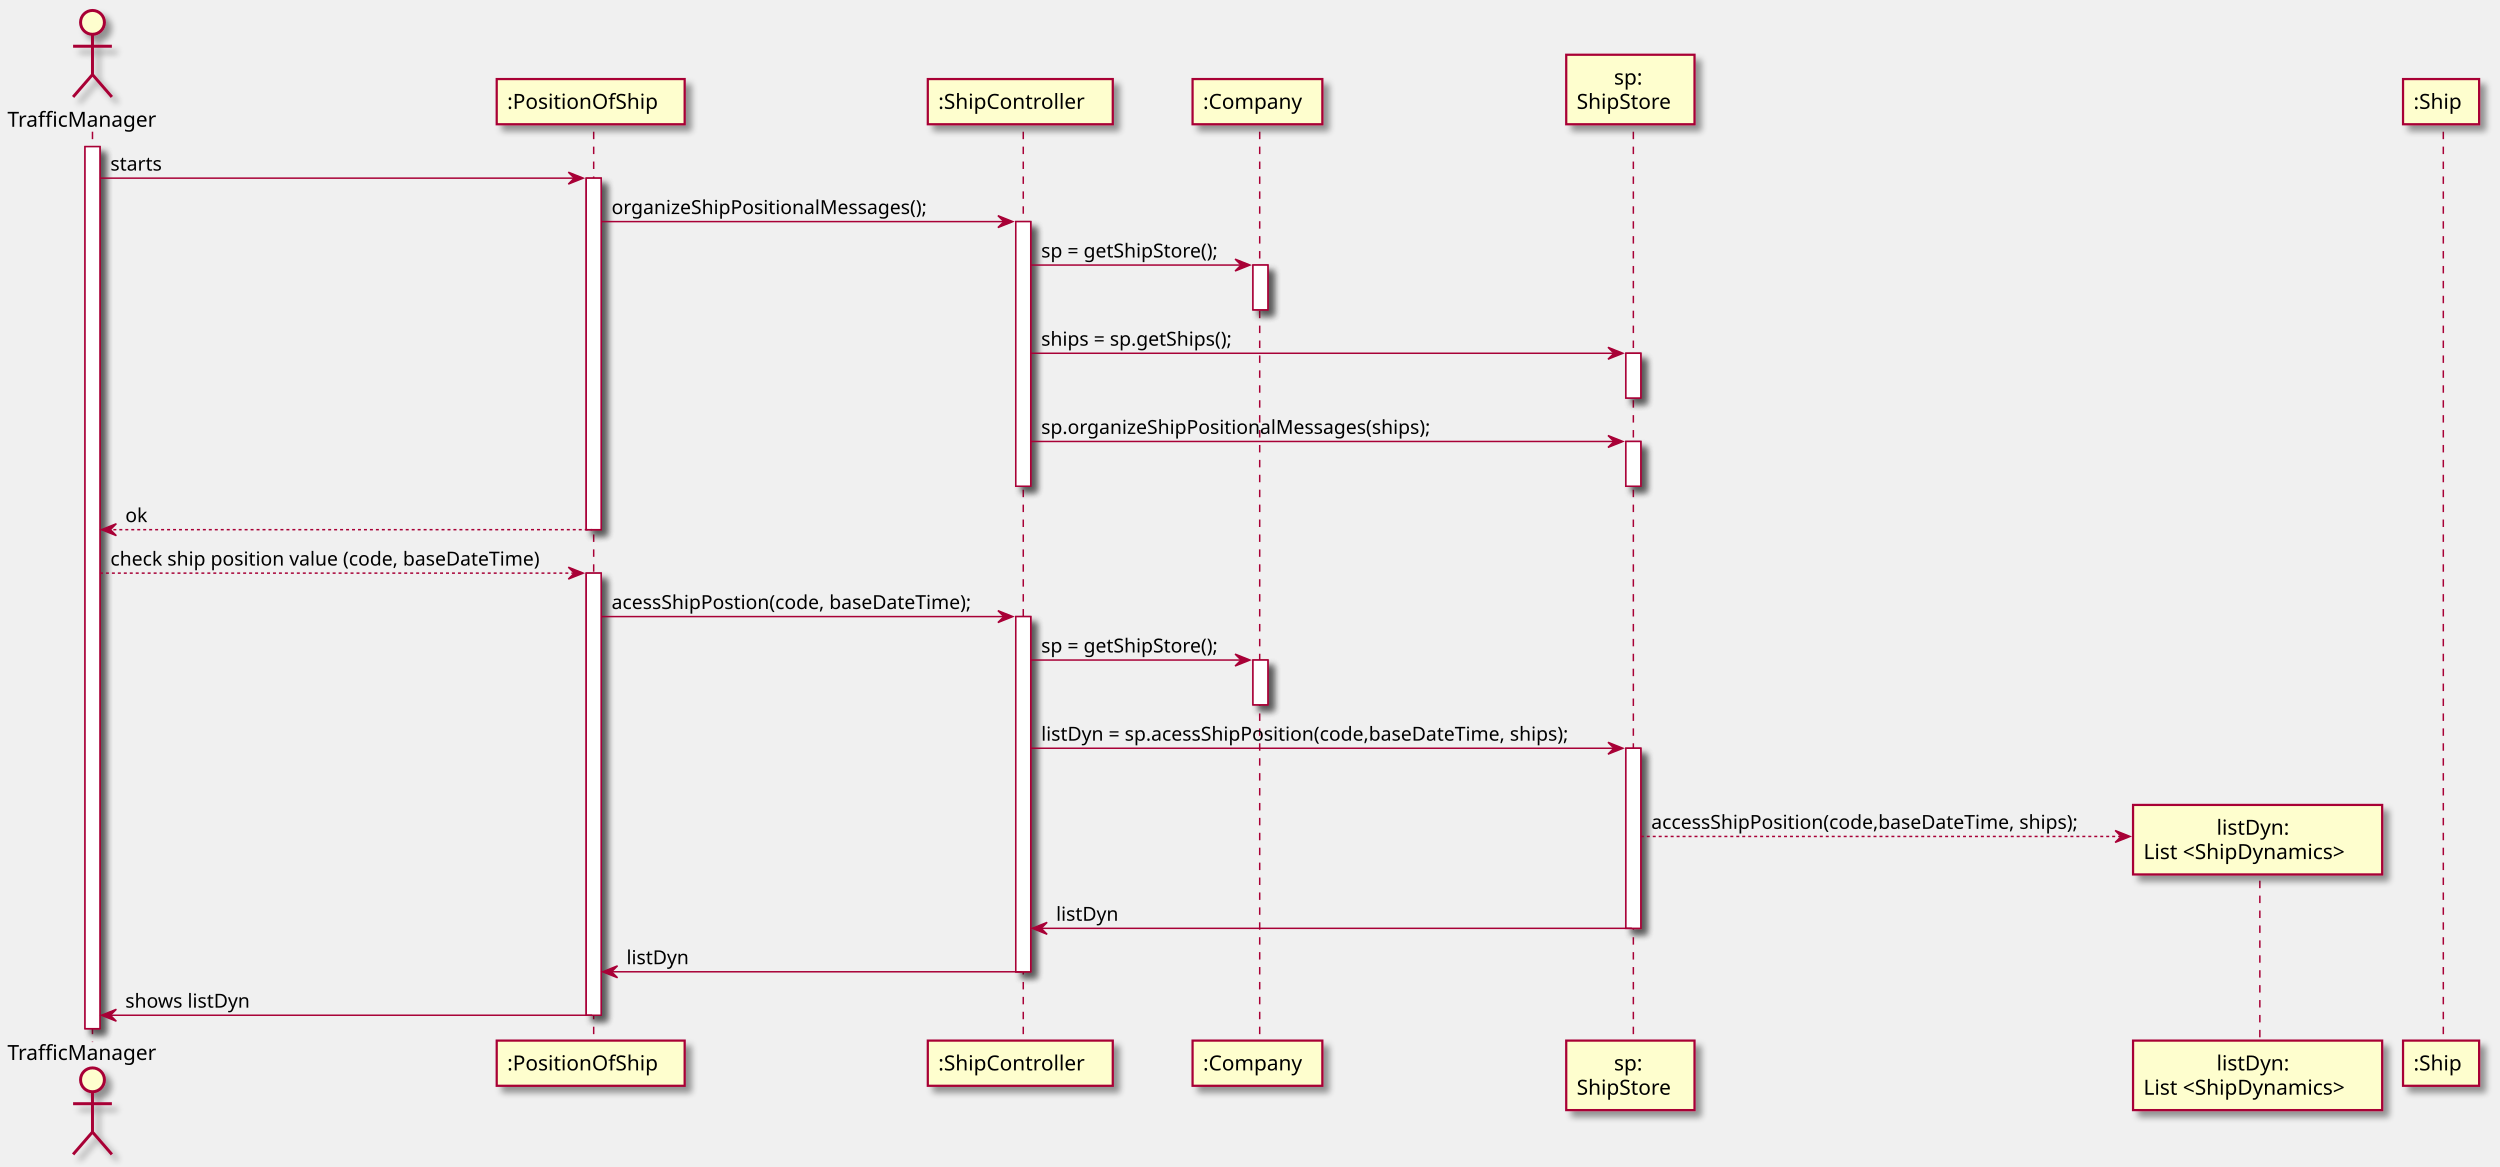
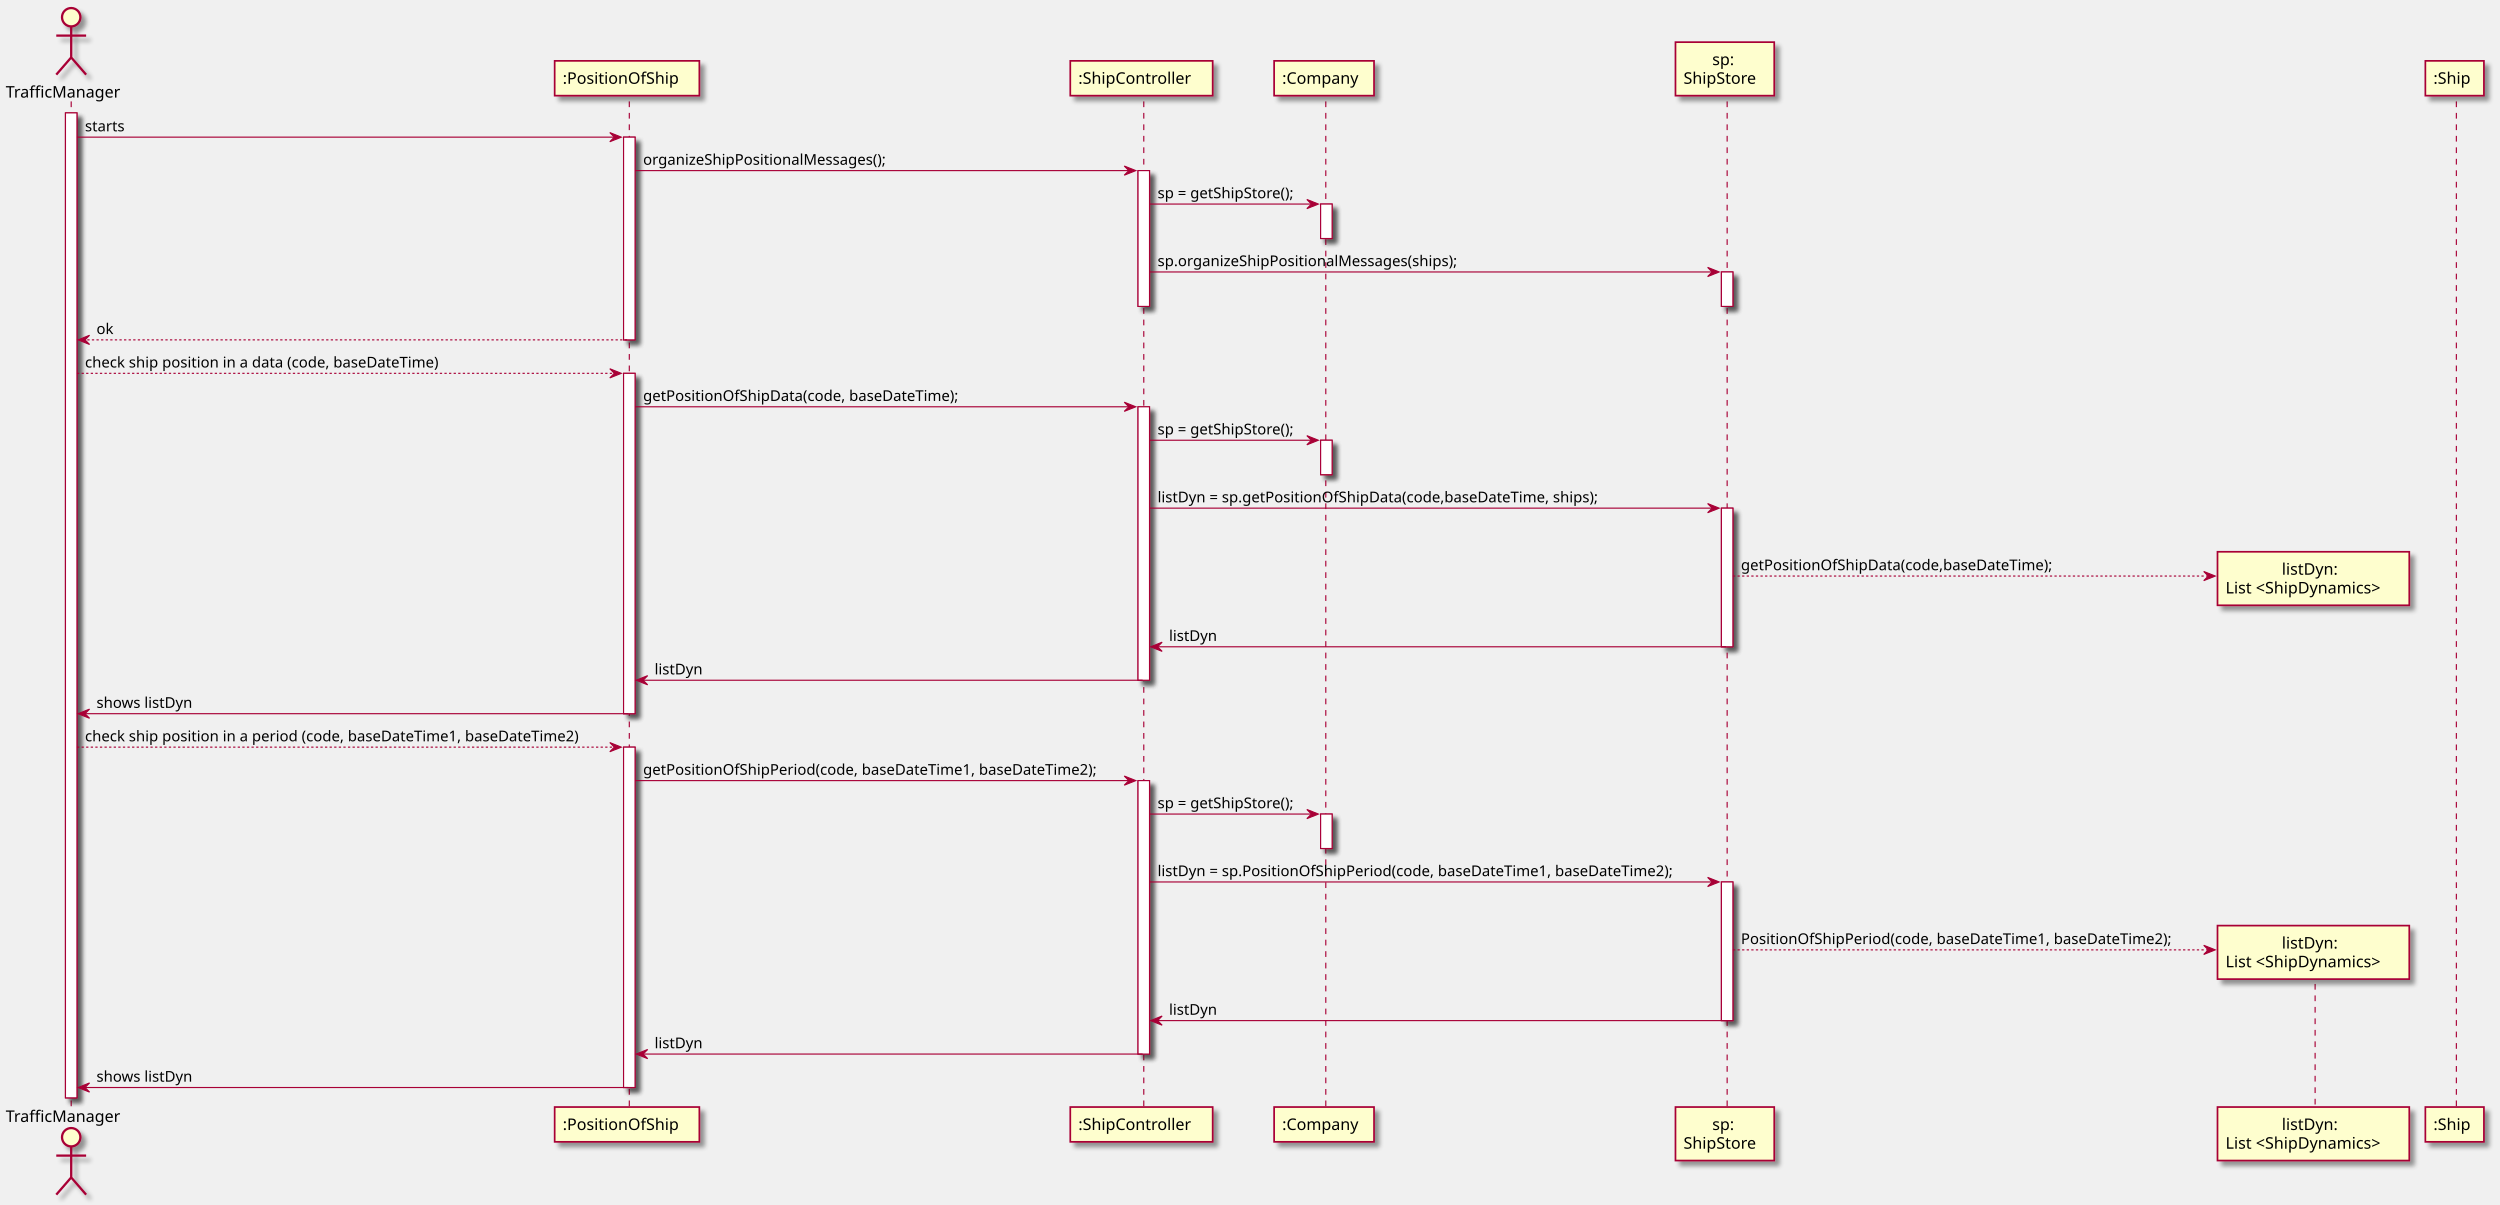
- <svg xmlns="http://www.w3.org/2000/svg" contentScriptType="application/ecmascript" contentStyleType="text/css" height="782px" preserveAspectRatio="none" style="width:1676px;height:782px;background:#FFFFFF;" version="1.1" viewBox="0 0 1676 782" width="1676px" zoomAndPan="magnify">
+ <svg xmlns="http://www.w3.org/2000/svg" contentScriptType="application/ecmascript" contentStyleType="text/css" height="1049px" preserveAspectRatio="none" style="width:2177px;height:1049px;background:#FFFFFF;" version="1.1" viewBox="0 0 2177 1049" width="2177px" zoomAndPan="magnify">
  <defs>
-     <filter height="300%" id="f1suyzwrx7me58" width="300%" x="-1" y="-1">
+     <filter height="300%" id="f190wqeo6q5m9v" width="300%" x="-1" y="-1">
      <feGaussianBlur result="blurOut" stdDeviation="2.0" />
      <feColorMatrix in="blurOut" result="blurOut2" type="matrix" values="0 0 0 0 0 0 0 0 0 0 0 0 0 0 0 0 0 0 .4 0" />
      <feOffset dx="4.0" dy="4.0" in="blurOut2" result="blurOut3" />
      <feBlend in="SourceGraphic" in2="blurOut3" mode="normal" />
    </filter>
  </defs>
  <g>
-     <rect fill="#FFFFFF" filter="url(#f1suyzwrx7me58)" height="591.32" style="stroke:#A80036;stroke-width:1.0;" width="10" x="57" y="98.297" />
-     <rect fill="#FFFFFF" filter="url(#f1suyzwrx7me58)" height="235.664" style="stroke:#A80036;stroke-width:1.0;" width="10" x="393" y="119.43" />
-     <rect fill="#FFFFFF" filter="url(#f1suyzwrx7me58)" height="296.391" style="stroke:#A80036;stroke-width:1.0;" width="10" x="393" y="384.227" />
-     <rect fill="#FFFFFF" filter="url(#f1suyzwrx7me58)" height="177.398" style="stroke:#A80036;stroke-width:1.0;" width="10" x="681" y="148.562" />
-     <rect fill="#FFFFFF" filter="url(#f1suyzwrx7me58)" height="238.125" style="stroke:#A80036;stroke-width:1.0;" width="10" x="681" y="413.359" />
-     <rect fill="#FFFFFF" filter="url(#f1suyzwrx7me58)" height="30" style="stroke:#A80036;stroke-width:1.0;" width="10" x="840" y="177.695" />
-     <rect fill="#FFFFFF" filter="url(#f1suyzwrx7me58)" height="30" style="stroke:#A80036;stroke-width:1.0;" width="10" x="840" y="442.492" />
-     <rect fill="#FFFFFF" filter="url(#f1suyzwrx7me58)" height="30" style="stroke:#A80036;stroke-width:1.0;" width="10" x="1090" y="236.828" />
-     <rect fill="#FFFFFF" filter="url(#f1suyzwrx7me58)" height="30" style="stroke:#A80036;stroke-width:1.0;" width="10" x="1090" y="295.961" />
-     <rect fill="#FFFFFF" filter="url(#f1suyzwrx7me58)" height="120.727" style="stroke:#A80036;stroke-width:1.0;" width="10" x="1090" y="501.625" />
-     <line style="stroke:#A80036;stroke-width:1.0;stroke-dasharray:5.0,5.0;" x1="62" x2="62" y1="88.297" y2="698.617" />
-     <line style="stroke:#A80036;stroke-width:1.0;stroke-dasharray:5.0,5.0;" x1="398" x2="398" y1="88.297" y2="698.617" />
-     <line style="stroke:#A80036;stroke-width:1.0;stroke-dasharray:5.0,5.0;" x1="686" x2="686" y1="88.297" y2="698.617" />
-     <line style="stroke:#A80036;stroke-width:1.0;stroke-dasharray:5.0,5.0;" x1="844.5" x2="844.5" y1="88.297" y2="698.617" />
-     <line style="stroke:#A80036;stroke-width:1.0;stroke-dasharray:5.0,5.0;" x1="1095" x2="1095" y1="88.297" y2="698.617" />
-     <line style="stroke:#A80036;stroke-width:1.0;stroke-dasharray:5.0,5.0;" x1="1515" x2="1515" y1="580.422" y2="698.617" />
-     <line style="stroke:#A80036;stroke-width:1.0;stroke-dasharray:5.0,5.0;" x1="1638" x2="1638" y1="88.297" y2="698.617" />
+     <rect fill="#FFFFFF" filter="url(#f190wqeo6q5m9v)" height="857.711" style="stroke:#A80036;stroke-width:1.0;" width="10" x="57" y="98.297" />
+     <rect fill="#FFFFFF" filter="url(#f190wqeo6q5m9v)" height="176.531" style="stroke:#A80036;stroke-width:1.0;" width="10" x="543" y="119.43" />
+     <rect fill="#FFFFFF" filter="url(#f190wqeo6q5m9v)" height="296.391" style="stroke:#A80036;stroke-width:1.0;" width="10" x="543" y="325.094" />
+     <rect fill="#FFFFFF" filter="url(#f190wqeo6q5m9v)" height="296.391" style="stroke:#A80036;stroke-width:1.0;" width="10" x="543" y="650.617" />
+     <rect fill="#FFFFFF" filter="url(#f190wqeo6q5m9v)" height="118.266" style="stroke:#A80036;stroke-width:1.0;" width="10" x="991" y="148.562" />
+     <rect fill="#FFFFFF" filter="url(#f190wqeo6q5m9v)" height="238.125" style="stroke:#A80036;stroke-width:1.0;" width="10" x="991" y="354.227" />
+     <rect fill="#FFFFFF" filter="url(#f190wqeo6q5m9v)" height="238.125" style="stroke:#A80036;stroke-width:1.0;" width="10" x="991" y="679.75" />
+     <rect fill="#FFFFFF" filter="url(#f190wqeo6q5m9v)" height="30" style="stroke:#A80036;stroke-width:1.0;" width="10" x="1150" y="177.695" />
+     <rect fill="#FFFFFF" filter="url(#f190wqeo6q5m9v)" height="30" style="stroke:#A80036;stroke-width:1.0;" width="10" x="1150" y="383.359" />
+     <rect fill="#FFFFFF" filter="url(#f190wqeo6q5m9v)" height="30" style="stroke:#A80036;stroke-width:1.0;" width="10" x="1150" y="708.883" />
+     <rect fill="#FFFFFF" filter="url(#f190wqeo6q5m9v)" height="30" style="stroke:#A80036;stroke-width:1.0;" width="10" x="1499" y="236.828" />
+     <rect fill="#FFFFFF" filter="url(#f190wqeo6q5m9v)" height="120.727" style="stroke:#A80036;stroke-width:1.0;" width="10" x="1499" y="442.492" />
+     <rect fill="#FFFFFF" filter="url(#f190wqeo6q5m9v)" height="120.727" style="stroke:#A80036;stroke-width:1.0;" width="10" x="1499" y="768.016" />
+     <line style="stroke:#A80036;stroke-width:1.0;stroke-dasharray:5.0,5.0;" x1="62" x2="62" y1="88.297" y2="965.008" />
+     <line style="stroke:#A80036;stroke-width:1.0;stroke-dasharray:5.0,5.0;" x1="548" x2="548" y1="88.297" y2="965.008" />
+     <line style="stroke:#A80036;stroke-width:1.0;stroke-dasharray:5.0,5.0;" x1="996" x2="996" y1="88.297" y2="965.008" />
+     <line style="stroke:#A80036;stroke-width:1.0;stroke-dasharray:5.0,5.0;" x1="1154.5" x2="1154.5" y1="88.297" y2="965.008" />
+     <line style="stroke:#A80036;stroke-width:1.0;stroke-dasharray:5.0,5.0;" x1="1504" x2="1504" y1="88.297" y2="965.008" />
+     <line style="stroke:#A80036;stroke-width:1.0;stroke-dasharray:5.0,5.0;" x1="2016" x2="2016" y1="846.812" y2="965.008" />
+     <line style="stroke:#A80036;stroke-width:1.0;stroke-dasharray:5.0,5.0;" x1="2139" x2="2139" y1="88.297" y2="965.008" />
    <text fill="#000000" font-family="sans-serif" font-size="14" lengthAdjust="spacing" textLength="108" x="5" y="84.995">TrafficManager</text>
-     <ellipse cx="62" cy="15" fill="#FEFECE" filter="url(#f1suyzwrx7me58)" rx="8" ry="8" style="stroke:#A80036;stroke-width:2.0;" />
-     <path d="M62,23 L62,50 M49,31 L75,31 M62,50 L49,65 M62,50 L75,65 " fill="none" filter="url(#f1suyzwrx7me58)" style="stroke:#A80036;stroke-width:2.0;" />
-     <text fill="#000000" font-family="sans-serif" font-size="14" lengthAdjust="spacing" textLength="108" x="5" y="710.612">TrafficManager</text>
-     <ellipse cx="62" cy="723.914" fill="#FEFECE" filter="url(#f1suyzwrx7me58)" rx="8" ry="8" style="stroke:#A80036;stroke-width:2.0;" />
-     <path d="M62,731.914 L62,758.914 M49,739.914 L75,739.914 M62,758.914 L49,773.914 M62,758.914 L75,773.914 " fill="none" filter="url(#f1suyzwrx7me58)" style="stroke:#A80036;stroke-width:2.0;" />
-     <rect fill="#FEFECE" filter="url(#f1suyzwrx7me58)" height="30.297" style="stroke:#A80036;stroke-width:1.5;" width="126" x="333" y="53" />
-     <text fill="#000000" font-family="sans-serif" font-size="14" lengthAdjust="spacing" textLength="112" x="340" y="72.995">:PositionOfShip</text>
-     <rect fill="#FEFECE" filter="url(#f1suyzwrx7me58)" height="30.297" style="stroke:#A80036;stroke-width:1.5;" width="126" x="333" y="697.617" />
-     <text fill="#000000" font-family="sans-serif" font-size="14" lengthAdjust="spacing" textLength="112" x="340" y="717.612">:PositionOfShip</text>
-     <rect fill="#FEFECE" filter="url(#f1suyzwrx7me58)" height="30.297" style="stroke:#A80036;stroke-width:1.5;" width="124" x="622" y="53" />
-     <text fill="#000000" font-family="sans-serif" font-size="14" lengthAdjust="spacing" textLength="110" x="629" y="72.995">:ShipController</text>
-     <rect fill="#FEFECE" filter="url(#f1suyzwrx7me58)" height="30.297" style="stroke:#A80036;stroke-width:1.5;" width="124" x="622" y="697.617" />
-     <text fill="#000000" font-family="sans-serif" font-size="14" lengthAdjust="spacing" textLength="110" x="629" y="717.612">:ShipController</text>
-     <rect fill="#FEFECE" filter="url(#f1suyzwrx7me58)" height="30.297" style="stroke:#A80036;stroke-width:1.5;" width="87" x="799.5" y="53" />
-     <text fill="#000000" font-family="sans-serif" font-size="14" lengthAdjust="spacing" textLength="73" x="806.5" y="72.995">:Company</text>
-     <rect fill="#FEFECE" filter="url(#f1suyzwrx7me58)" height="30.297" style="stroke:#A80036;stroke-width:1.5;" width="87" x="799.5" y="697.617" />
-     <text fill="#000000" font-family="sans-serif" font-size="14" lengthAdjust="spacing" textLength="73" x="806.5" y="717.612">:Company</text>
-     <rect fill="#FEFECE" filter="url(#f1suyzwrx7me58)" height="46.594" style="stroke:#A80036;stroke-width:1.5;" width="86" x="1050" y="36.703" />
-     <text fill="#000000" font-family="sans-serif" font-size="14" lengthAdjust="spacing" textLength="22" x="1082" y="56.698">sp:</text>
-     <text fill="#000000" font-family="sans-serif" font-size="14" lengthAdjust="spacing" textLength="72" x="1057" y="72.995">ShipStore</text>
-     <rect fill="#FEFECE" filter="url(#f1suyzwrx7me58)" height="46.594" style="stroke:#A80036;stroke-width:1.5;" width="86" x="1050" y="697.617" />
-     <text fill="#000000" font-family="sans-serif" font-size="14" lengthAdjust="spacing" textLength="22" x="1082" y="717.612">sp:</text>
-     <text fill="#000000" font-family="sans-serif" font-size="14" lengthAdjust="spacing" textLength="72" x="1057" y="733.909">ShipStore</text>
-     <rect fill="#FEFECE" filter="url(#f1suyzwrx7me58)" height="46.594" style="stroke:#A80036;stroke-width:1.5;" width="167" x="1430" y="697.617" />
-     <text fill="#000000" font-family="sans-serif" font-size="14" lengthAdjust="spacing" textLength="55" x="1486" y="717.612">listDyn:</text>
-     <text fill="#000000" font-family="sans-serif" font-size="14" lengthAdjust="spacing" textLength="153" x="1437" y="733.909">List &lt;ShipDynamics&gt;</text>
-     <rect fill="#FEFECE" filter="url(#f1suyzwrx7me58)" height="30.297" style="stroke:#A80036;stroke-width:1.5;" width="51" x="1611" y="53" />
-     <text fill="#000000" font-family="sans-serif" font-size="14" lengthAdjust="spacing" textLength="37" x="1618" y="72.995">:Ship</text>
-     <rect fill="#FEFECE" filter="url(#f1suyzwrx7me58)" height="30.297" style="stroke:#A80036;stroke-width:1.5;" width="51" x="1611" y="697.617" />
-     <text fill="#000000" font-family="sans-serif" font-size="14" lengthAdjust="spacing" textLength="37" x="1618" y="717.612">:Ship</text>
-     <rect fill="#FFFFFF" filter="url(#f1suyzwrx7me58)" height="591.32" style="stroke:#A80036;stroke-width:1.0;" width="10" x="57" y="98.297" />
-     <rect fill="#FFFFFF" filter="url(#f1suyzwrx7me58)" height="235.664" style="stroke:#A80036;stroke-width:1.0;" width="10" x="393" y="119.43" />
-     <rect fill="#FFFFFF" filter="url(#f1suyzwrx7me58)" height="296.391" style="stroke:#A80036;stroke-width:1.0;" width="10" x="393" y="384.227" />
-     <rect fill="#FFFFFF" filter="url(#f1suyzwrx7me58)" height="177.398" style="stroke:#A80036;stroke-width:1.0;" width="10" x="681" y="148.562" />
-     <rect fill="#FFFFFF" filter="url(#f1suyzwrx7me58)" height="238.125" style="stroke:#A80036;stroke-width:1.0;" width="10" x="681" y="413.359" />
-     <rect fill="#FFFFFF" filter="url(#f1suyzwrx7me58)" height="30" style="stroke:#A80036;stroke-width:1.0;" width="10" x="840" y="177.695" />
-     <rect fill="#FFFFFF" filter="url(#f1suyzwrx7me58)" height="30" style="stroke:#A80036;stroke-width:1.0;" width="10" x="840" y="442.492" />
-     <rect fill="#FFFFFF" filter="url(#f1suyzwrx7me58)" height="30" style="stroke:#A80036;stroke-width:1.0;" width="10" x="1090" y="236.828" />
-     <rect fill="#FFFFFF" filter="url(#f1suyzwrx7me58)" height="30" style="stroke:#A80036;stroke-width:1.0;" width="10" x="1090" y="295.961" />
-     <rect fill="#FFFFFF" filter="url(#f1suyzwrx7me58)" height="120.727" style="stroke:#A80036;stroke-width:1.0;" width="10" x="1090" y="501.625" />
-     <polygon fill="#A80036" points="381,115.43,391,119.43,381,123.43,385,119.43" style="stroke:#A80036;stroke-width:1.0;" />
-     <line style="stroke:#A80036;stroke-width:1.0;" x1="67" x2="387" y1="119.43" y2="119.43" />
+     <ellipse cx="62" cy="15" fill="#FEFECE" filter="url(#f190wqeo6q5m9v)" rx="8" ry="8" style="stroke:#A80036;stroke-width:2.0;" />
+     <path d="M62,23 L62,50 M49,31 L75,31 M62,50 L49,65 M62,50 L75,65 " fill="none" filter="url(#f190wqeo6q5m9v)" style="stroke:#A80036;stroke-width:2.0;" />
+     <text fill="#000000" font-family="sans-serif" font-size="14" lengthAdjust="spacing" textLength="108" x="5" y="977.003">TrafficManager</text>
+     <ellipse cx="62" cy="990.305" fill="#FEFECE" filter="url(#f190wqeo6q5m9v)" rx="8" ry="8" style="stroke:#A80036;stroke-width:2.0;" />
+     <path d="M62,998.305 L62,1025.305 M49,1006.305 L75,1006.305 M62,1025.305 L49,1040.305 M62,1025.305 L75,1040.305 " fill="none" filter="url(#f190wqeo6q5m9v)" style="stroke:#A80036;stroke-width:2.0;" />
+     <rect fill="#FEFECE" filter="url(#f190wqeo6q5m9v)" height="30.297" style="stroke:#A80036;stroke-width:1.5;" width="126" x="483" y="53" />
+     <text fill="#000000" font-family="sans-serif" font-size="14" lengthAdjust="spacing" textLength="112" x="490" y="72.995">:PositionOfShip</text>
+     <rect fill="#FEFECE" filter="url(#f190wqeo6q5m9v)" height="30.297" style="stroke:#A80036;stroke-width:1.5;" width="126" x="483" y="964.008" />
+     <text fill="#000000" font-family="sans-serif" font-size="14" lengthAdjust="spacing" textLength="112" x="490" y="984.003">:PositionOfShip</text>
+     <rect fill="#FEFECE" filter="url(#f190wqeo6q5m9v)" height="30.297" style="stroke:#A80036;stroke-width:1.5;" width="124" x="932" y="53" />
+     <text fill="#000000" font-family="sans-serif" font-size="14" lengthAdjust="spacing" textLength="110" x="939" y="72.995">:ShipController</text>
+     <rect fill="#FEFECE" filter="url(#f190wqeo6q5m9v)" height="30.297" style="stroke:#A80036;stroke-width:1.5;" width="124" x="932" y="964.008" />
+     <text fill="#000000" font-family="sans-serif" font-size="14" lengthAdjust="spacing" textLength="110" x="939" y="984.003">:ShipController</text>
+     <rect fill="#FEFECE" filter="url(#f190wqeo6q5m9v)" height="30.297" style="stroke:#A80036;stroke-width:1.5;" width="87" x="1109.5" y="53" />
+     <text fill="#000000" font-family="sans-serif" font-size="14" lengthAdjust="spacing" textLength="73" x="1116.5" y="72.995">:Company</text>
+     <rect fill="#FEFECE" filter="url(#f190wqeo6q5m9v)" height="30.297" style="stroke:#A80036;stroke-width:1.5;" width="87" x="1109.5" y="964.008" />
+     <text fill="#000000" font-family="sans-serif" font-size="14" lengthAdjust="spacing" textLength="73" x="1116.5" y="984.003">:Company</text>
+     <rect fill="#FEFECE" filter="url(#f190wqeo6q5m9v)" height="46.594" style="stroke:#A80036;stroke-width:1.5;" width="86" x="1459" y="36.703" />
+     <text fill="#000000" font-family="sans-serif" font-size="14" lengthAdjust="spacing" textLength="22" x="1491" y="56.698">sp:</text>
+     <text fill="#000000" font-family="sans-serif" font-size="14" lengthAdjust="spacing" textLength="72" x="1466" y="72.995">ShipStore</text>
+     <rect fill="#FEFECE" filter="url(#f190wqeo6q5m9v)" height="46.594" style="stroke:#A80036;stroke-width:1.5;" width="86" x="1459" y="964.008" />
+     <text fill="#000000" font-family="sans-serif" font-size="14" lengthAdjust="spacing" textLength="22" x="1491" y="984.003">sp:</text>
+     <text fill="#000000" font-family="sans-serif" font-size="14" lengthAdjust="spacing" textLength="72" x="1466" y="1000.3">ShipStore</text>
+     <rect fill="#FEFECE" filter="url(#f190wqeo6q5m9v)" height="46.594" style="stroke:#A80036;stroke-width:1.5;" width="167" x="1931" y="964.008" />
+     <text fill="#000000" font-family="sans-serif" font-size="14" lengthAdjust="spacing" textLength="55" x="1987" y="984.003">listDyn:</text>
+     <text fill="#000000" font-family="sans-serif" font-size="14" lengthAdjust="spacing" textLength="153" x="1938" y="1000.3">List &lt;ShipDynamics&gt;</text>
+     <rect fill="#FEFECE" filter="url(#f190wqeo6q5m9v)" height="30.297" style="stroke:#A80036;stroke-width:1.5;" width="51" x="2112" y="53" />
+     <text fill="#000000" font-family="sans-serif" font-size="14" lengthAdjust="spacing" textLength="37" x="2119" y="72.995">:Ship</text>
+     <rect fill="#FEFECE" filter="url(#f190wqeo6q5m9v)" height="30.297" style="stroke:#A80036;stroke-width:1.5;" width="51" x="2112" y="964.008" />
+     <text fill="#000000" font-family="sans-serif" font-size="14" lengthAdjust="spacing" textLength="37" x="2119" y="984.003">:Ship</text>
+     <rect fill="#FFFFFF" filter="url(#f190wqeo6q5m9v)" height="857.711" style="stroke:#A80036;stroke-width:1.0;" width="10" x="57" y="98.297" />
+     <rect fill="#FFFFFF" filter="url(#f190wqeo6q5m9v)" height="176.531" style="stroke:#A80036;stroke-width:1.0;" width="10" x="543" y="119.43" />
+     <rect fill="#FFFFFF" filter="url(#f190wqeo6q5m9v)" height="296.391" style="stroke:#A80036;stroke-width:1.0;" width="10" x="543" y="325.094" />
+     <rect fill="#FFFFFF" filter="url(#f190wqeo6q5m9v)" height="296.391" style="stroke:#A80036;stroke-width:1.0;" width="10" x="543" y="650.617" />
+     <rect fill="#FFFFFF" filter="url(#f190wqeo6q5m9v)" height="118.266" style="stroke:#A80036;stroke-width:1.0;" width="10" x="991" y="148.562" />
+     <rect fill="#FFFFFF" filter="url(#f190wqeo6q5m9v)" height="238.125" style="stroke:#A80036;stroke-width:1.0;" width="10" x="991" y="354.227" />
+     <rect fill="#FFFFFF" filter="url(#f190wqeo6q5m9v)" height="238.125" style="stroke:#A80036;stroke-width:1.0;" width="10" x="991" y="679.75" />
+     <rect fill="#FFFFFF" filter="url(#f190wqeo6q5m9v)" height="30" style="stroke:#A80036;stroke-width:1.0;" width="10" x="1150" y="177.695" />
+     <rect fill="#FFFFFF" filter="url(#f190wqeo6q5m9v)" height="30" style="stroke:#A80036;stroke-width:1.0;" width="10" x="1150" y="383.359" />
+     <rect fill="#FFFFFF" filter="url(#f190wqeo6q5m9v)" height="30" style="stroke:#A80036;stroke-width:1.0;" width="10" x="1150" y="708.883" />
+     <rect fill="#FFFFFF" filter="url(#f190wqeo6q5m9v)" height="30" style="stroke:#A80036;stroke-width:1.0;" width="10" x="1499" y="236.828" />
+     <rect fill="#FFFFFF" filter="url(#f190wqeo6q5m9v)" height="120.727" style="stroke:#A80036;stroke-width:1.0;" width="10" x="1499" y="442.492" />
+     <rect fill="#FFFFFF" filter="url(#f190wqeo6q5m9v)" height="120.727" style="stroke:#A80036;stroke-width:1.0;" width="10" x="1499" y="768.016" />
+     <polygon fill="#A80036" points="531,115.43,541,119.43,531,123.43,535,119.43" style="stroke:#A80036;stroke-width:1.0;" />
+     <line style="stroke:#A80036;stroke-width:1.0;" x1="67" x2="537" y1="119.43" y2="119.43" />
    <text fill="#000000" font-family="sans-serif" font-size="13" lengthAdjust="spacing" textLength="37" x="74" y="114.364">starts</text>
-     <polygon fill="#A80036" points="669,144.562,679,148.562,669,152.562,673,148.562" style="stroke:#A80036;stroke-width:1.0;" />
-     <line style="stroke:#A80036;stroke-width:1.0;" x1="403" x2="675" y1="148.562" y2="148.562" />
-     <text fill="#000000" font-family="sans-serif" font-size="13" lengthAdjust="spacing" textLength="221" x="410" y="143.497">organizeShipPositionalMessages();</text>
-     <polygon fill="#A80036" points="828,173.695,838,177.695,828,181.695,832,177.695" style="stroke:#A80036;stroke-width:1.0;" />
-     <line style="stroke:#A80036;stroke-width:1.0;" x1="691" x2="834" y1="177.695" y2="177.695" />
-     <text fill="#000000" font-family="sans-serif" font-size="13" lengthAdjust="spacing" textLength="130" x="698" y="172.629">sp = getShipStore();</text>
-     <polygon fill="#A80036" points="1078,232.828,1088,236.828,1078,240.828,1082,236.828" style="stroke:#A80036;stroke-width:1.0;" />
-     <line style="stroke:#A80036;stroke-width:1.0;" x1="691" x2="1084" y1="236.828" y2="236.828" />
-     <text fill="#000000" font-family="sans-serif" font-size="13" lengthAdjust="spacing" textLength="140" x="698" y="231.762">ships = sp.getShips();</text>
-     <polygon fill="#A80036" points="1078,291.961,1088,295.961,1078,299.961,1082,295.961" style="stroke:#A80036;stroke-width:1.0;" />
-     <line style="stroke:#A80036;stroke-width:1.0;" x1="691" x2="1084" y1="295.961" y2="295.961" />
-     <text fill="#000000" font-family="sans-serif" font-size="13" lengthAdjust="spacing" textLength="273" x="698" y="290.895">sp.organizeShipPositionalMessages(ships);</text>
-     <polygon fill="#A80036" points="78,351.094,68,355.094,78,359.094,74,355.094" style="stroke:#A80036;stroke-width:1.0;" />
-     <line style="stroke:#A80036;stroke-width:1.0;stroke-dasharray:2.0,2.0;" x1="72" x2="397" y1="355.094" y2="355.094" />
-     <text fill="#000000" font-family="sans-serif" font-size="13" lengthAdjust="spacing" textLength="15" x="84" y="350.028">ok</text>
-     <polygon fill="#A80036" points="381,380.227,391,384.227,381,388.227,385,384.227" style="stroke:#A80036;stroke-width:1.0;" />
-     <line style="stroke:#A80036;stroke-width:1.0;stroke-dasharray:2.0,2.0;" x1="67" x2="387" y1="384.227" y2="384.227" />
-     <text fill="#000000" font-family="sans-serif" font-size="13" lengthAdjust="spacing" textLength="307" x="74" y="379.161">check ship position value (code, baseDateTime)</text>
-     <polygon fill="#A80036" points="669,409.359,679,413.359,669,417.359,673,413.359" style="stroke:#A80036;stroke-width:1.0;" />
-     <line style="stroke:#A80036;stroke-width:1.0;" x1="403" x2="675" y1="413.359" y2="413.359" />
-     <text fill="#000000" font-family="sans-serif" font-size="13" lengthAdjust="spacing" textLength="259" x="410" y="408.293">acessShipPostion(code, baseDateTime);</text>
-     <polygon fill="#A80036" points="828,438.492,838,442.492,828,446.492,832,442.492" style="stroke:#A80036;stroke-width:1.0;" />
-     <line style="stroke:#A80036;stroke-width:1.0;" x1="691" x2="834" y1="442.492" y2="442.492" />
-     <text fill="#000000" font-family="sans-serif" font-size="13" lengthAdjust="spacing" textLength="130" x="698" y="437.426">sp = getShipStore();</text>
-     <polygon fill="#A80036" points="1078,497.625,1088,501.625,1078,505.625,1082,501.625" style="stroke:#A80036;stroke-width:1.0;" />
-     <line style="stroke:#A80036;stroke-width:1.0;" x1="691" x2="1084" y1="501.625" y2="501.625" />
-     <text fill="#000000" font-family="sans-serif" font-size="13" lengthAdjust="spacing" textLength="380" x="698" y="496.559">listDyn = sp.acessShipPosition(code,baseDateTime, ships);</text>
-     <polygon fill="#A80036" points="1418,556.758,1428,560.758,1418,564.758,1422,560.758" style="stroke:#A80036;stroke-width:1.0;" />
-     <line style="stroke:#A80036;stroke-width:1.0;stroke-dasharray:2.0,2.0;" x1="1100" x2="1424" y1="560.758" y2="560.758" />
-     <text fill="#000000" font-family="sans-serif" font-size="13" lengthAdjust="spacing" textLength="306" x="1107" y="555.692">accessShipPosition(code,baseDateTime, ships);</text>
-     <rect fill="#FEFECE" filter="url(#f1suyzwrx7me58)" height="46.594" style="stroke:#A80036;stroke-width:1.5;" width="167" x="1430" y="539.625" />
-     <text fill="#000000" font-family="sans-serif" font-size="14" lengthAdjust="spacing" textLength="55" x="1486" y="559.62">listDyn:</text>
-     <text fill="#000000" font-family="sans-serif" font-size="14" lengthAdjust="spacing" textLength="153" x="1437" y="575.917">List &lt;ShipDynamics&gt;</text>
-     <polygon fill="#A80036" points="702,618.352,692,622.352,702,626.352,698,622.352" style="stroke:#A80036;stroke-width:1.0;" />
-     <line style="stroke:#A80036;stroke-width:1.0;" x1="696" x2="1094" y1="622.352" y2="622.352" />
-     <text fill="#000000" font-family="sans-serif" font-size="13" lengthAdjust="spacing" textLength="44" x="708" y="617.286">listDyn</text>
-     <polygon fill="#A80036" points="414,647.484,404,651.484,414,655.484,410,651.484" style="stroke:#A80036;stroke-width:1.0;" />
-     <line style="stroke:#A80036;stroke-width:1.0;" x1="408" x2="685" y1="651.484" y2="651.484" />
-     <text fill="#000000" font-family="sans-serif" font-size="13" lengthAdjust="spacing" textLength="44" x="420" y="646.418">listDyn</text>
-     <polygon fill="#A80036" points="78,676.617,68,680.617,78,684.617,74,680.617" style="stroke:#A80036;stroke-width:1.0;" />
-     <line style="stroke:#A80036;stroke-width:1.0;" x1="72" x2="397" y1="680.617" y2="680.617" />
-     <text fill="#000000" font-family="sans-serif" font-size="13" lengthAdjust="spacing" textLength="89" x="84" y="675.551">shows listDyn</text>
+     <polygon fill="#A80036" points="979,144.562,989,148.562,979,152.562,983,148.562" style="stroke:#A80036;stroke-width:1.0;" />
+     <line style="stroke:#A80036;stroke-width:1.0;" x1="553" x2="985" y1="148.562" y2="148.562" />
+     <text fill="#000000" font-family="sans-serif" font-size="13" lengthAdjust="spacing" textLength="221" x="560" y="143.497">organizeShipPositionalMessages();</text>
+     <polygon fill="#A80036" points="1138,173.695,1148,177.695,1138,181.695,1142,177.695" style="stroke:#A80036;stroke-width:1.0;" />
+     <line style="stroke:#A80036;stroke-width:1.0;" x1="1001" x2="1144" y1="177.695" y2="177.695" />
+     <text fill="#000000" font-family="sans-serif" font-size="13" lengthAdjust="spacing" textLength="130" x="1008" y="172.629">sp = getShipStore();</text>
+     <polygon fill="#A80036" points="1487,232.828,1497,236.828,1487,240.828,1491,236.828" style="stroke:#A80036;stroke-width:1.0;" />
+     <line style="stroke:#A80036;stroke-width:1.0;" x1="1001" x2="1493" y1="236.828" y2="236.828" />
+     <text fill="#000000" font-family="sans-serif" font-size="13" lengthAdjust="spacing" textLength="273" x="1008" y="231.762">sp.organizeShipPositionalMessages(ships);</text>
+     <polygon fill="#A80036" points="78,291.961,68,295.961,78,299.961,74,295.961" style="stroke:#A80036;stroke-width:1.0;" />
+     <line style="stroke:#A80036;stroke-width:1.0;stroke-dasharray:2.0,2.0;" x1="72" x2="547" y1="295.961" y2="295.961" />
+     <text fill="#000000" font-family="sans-serif" font-size="13" lengthAdjust="spacing" textLength="15" x="84" y="290.895">ok</text>
+     <polygon fill="#A80036" points="531,321.094,541,325.094,531,329.094,535,325.094" style="stroke:#A80036;stroke-width:1.0;" />
+     <line style="stroke:#A80036;stroke-width:1.0;stroke-dasharray:2.0,2.0;" x1="67" x2="537" y1="325.094" y2="325.094" />
+     <text fill="#000000" font-family="sans-serif" font-size="13" lengthAdjust="spacing" textLength="328" x="74" y="320.028">check ship position in a data (code, baseDateTime)</text>
+     <polygon fill="#A80036" points="979,350.227,989,354.227,979,358.227,983,354.227" style="stroke:#A80036;stroke-width:1.0;" />
+     <line style="stroke:#A80036;stroke-width:1.0;" x1="553" x2="985" y1="354.227" y2="354.227" />
+     <text fill="#000000" font-family="sans-serif" font-size="13" lengthAdjust="spacing" textLength="292" x="560" y="349.161">getPositionOfShipData(code, baseDateTime);</text>
+     <polygon fill="#A80036" points="1138,379.359,1148,383.359,1138,387.359,1142,383.359" style="stroke:#A80036;stroke-width:1.0;" />
+     <line style="stroke:#A80036;stroke-width:1.0;" x1="1001" x2="1144" y1="383.359" y2="383.359" />
+     <text fill="#000000" font-family="sans-serif" font-size="13" lengthAdjust="spacing" textLength="130" x="1008" y="378.293">sp = getShipStore();</text>
+     <polygon fill="#A80036" points="1487,438.492,1497,442.492,1487,446.492,1491,442.492" style="stroke:#A80036;stroke-width:1.0;" />
+     <line style="stroke:#A80036;stroke-width:1.0;" x1="1001" x2="1493" y1="442.492" y2="442.492" />
+     <text fill="#000000" font-family="sans-serif" font-size="13" lengthAdjust="spacing" textLength="410" x="1008" y="437.426">listDyn = sp.getPositionOfShipData(code,baseDateTime, ships);</text>
+     <polygon fill="#A80036" points="1919,497.625,1929,501.625,1919,505.625,1923,501.625" style="stroke:#A80036;stroke-width:1.0;" />
+     <line style="stroke:#A80036;stroke-width:1.0;stroke-dasharray:2.0,2.0;" x1="1509" x2="1925" y1="501.625" y2="501.625" />
+     <text fill="#000000" font-family="sans-serif" font-size="13" lengthAdjust="spacing" textLength="288" x="1516" y="496.559">getPositionOfShipData(code,baseDateTime);</text>
+     <rect fill="#FEFECE" filter="url(#f190wqeo6q5m9v)" height="46.594" style="stroke:#A80036;stroke-width:1.5;" width="167" x="1931" y="480.492" />
+     <text fill="#000000" font-family="sans-serif" font-size="14" lengthAdjust="spacing" textLength="55" x="1987" y="500.487">listDyn:</text>
+     <text fill="#000000" font-family="sans-serif" font-size="14" lengthAdjust="spacing" textLength="153" x="1938" y="516.784">List &lt;ShipDynamics&gt;</text>
+     <polygon fill="#A80036" points="1012,559.219,1002,563.219,1012,567.219,1008,563.219" style="stroke:#A80036;stroke-width:1.0;" />
+     <line style="stroke:#A80036;stroke-width:1.0;" x1="1006" x2="1503" y1="563.219" y2="563.219" />
+     <text fill="#000000" font-family="sans-serif" font-size="13" lengthAdjust="spacing" textLength="44" x="1018" y="558.153">listDyn</text>
+     <polygon fill="#A80036" points="564,588.352,554,592.352,564,596.352,560,592.352" style="stroke:#A80036;stroke-width:1.0;" />
+     <line style="stroke:#A80036;stroke-width:1.0;" x1="558" x2="995" y1="592.352" y2="592.352" />
+     <text fill="#000000" font-family="sans-serif" font-size="13" lengthAdjust="spacing" textLength="44" x="570" y="587.286">listDyn</text>
+     <polygon fill="#A80036" points="78,617.484,68,621.484,78,625.484,74,621.484" style="stroke:#A80036;stroke-width:1.0;" />
+     <line style="stroke:#A80036;stroke-width:1.0;" x1="72" x2="547" y1="621.484" y2="621.484" />
+     <text fill="#000000" font-family="sans-serif" font-size="13" lengthAdjust="spacing" textLength="89" x="84" y="616.418">shows listDyn</text>
+     <polygon fill="#A80036" points="531,646.617,541,650.617,531,654.617,535,650.617" style="stroke:#A80036;stroke-width:1.0;" />
+     <line style="stroke:#A80036;stroke-width:1.0;stroke-dasharray:2.0,2.0;" x1="67" x2="537" y1="650.617" y2="650.617" />
+     <text fill="#000000" font-family="sans-serif" font-size="13" lengthAdjust="spacing" textLength="457" x="74" y="645.551">check ship position in a period (code, baseDateTime1, baseDateTime2)</text>
+     <polygon fill="#A80036" points="979,675.75,989,679.75,979,683.75,983,679.75" style="stroke:#A80036;stroke-width:1.0;" />
+     <line style="stroke:#A80036;stroke-width:1.0;" x1="553" x2="985" y1="679.75" y2="679.75" />
+     <text fill="#000000" font-family="sans-serif" font-size="13" lengthAdjust="spacing" textLength="419" x="560" y="674.684">getPositionOfShipPeriod(code, baseDateTime1, baseDateTime2);</text>
+     <polygon fill="#A80036" points="1138,704.883,1148,708.883,1138,712.883,1142,708.883" style="stroke:#A80036;stroke-width:1.0;" />
+     <line style="stroke:#A80036;stroke-width:1.0;" x1="1001" x2="1144" y1="708.883" y2="708.883" />
+     <text fill="#000000" font-family="sans-serif" font-size="13" lengthAdjust="spacing" textLength="130" x="1008" y="703.817">sp = getShipStore();</text>
+     <polygon fill="#A80036" points="1487,764.016,1497,768.016,1487,772.016,1491,768.016" style="stroke:#A80036;stroke-width:1.0;" />
+     <line style="stroke:#A80036;stroke-width:1.0;" x1="1001" x2="1493" y1="768.016" y2="768.016" />
+     <text fill="#000000" font-family="sans-serif" font-size="13" lengthAdjust="spacing" textLength="479" x="1008" y="762.95">listDyn = sp.PositionOfShipPeriod(code, baseDateTime1, baseDateTime2);</text>
+     <polygon fill="#A80036" points="1919,823.148,1929,827.148,1919,831.148,1923,827.148" style="stroke:#A80036;stroke-width:1.0;" />
+     <line style="stroke:#A80036;stroke-width:1.0;stroke-dasharray:2.0,2.0;" x1="1509" x2="1925" y1="827.148" y2="827.148" />
+     <text fill="#000000" font-family="sans-serif" font-size="13" lengthAdjust="spacing" textLength="398" x="1516" y="822.082">PositionOfShipPeriod(code, baseDateTime1, baseDateTime2);</text>
+     <rect fill="#FEFECE" filter="url(#f190wqeo6q5m9v)" height="46.594" style="stroke:#A80036;stroke-width:1.5;" width="167" x="1931" y="806.016" />
+     <text fill="#000000" font-family="sans-serif" font-size="14" lengthAdjust="spacing" textLength="55" x="1987" y="826.011">listDyn:</text>
+     <text fill="#000000" font-family="sans-serif" font-size="14" lengthAdjust="spacing" textLength="153" x="1938" y="842.308">List &lt;ShipDynamics&gt;</text>
+     <polygon fill="#A80036" points="1012,884.742,1002,888.742,1012,892.742,1008,888.742" style="stroke:#A80036;stroke-width:1.0;" />
+     <line style="stroke:#A80036;stroke-width:1.0;" x1="1006" x2="1503" y1="888.742" y2="888.742" />
+     <text fill="#000000" font-family="sans-serif" font-size="13" lengthAdjust="spacing" textLength="44" x="1018" y="883.676">listDyn</text>
+     <polygon fill="#A80036" points="564,913.875,554,917.875,564,921.875,560,917.875" style="stroke:#A80036;stroke-width:1.0;" />
+     <line style="stroke:#A80036;stroke-width:1.0;" x1="558" x2="995" y1="917.875" y2="917.875" />
+     <text fill="#000000" font-family="sans-serif" font-size="13" lengthAdjust="spacing" textLength="44" x="570" y="912.809">listDyn</text>
+     <polygon fill="#A80036" points="78,943.008,68,947.008,78,951.008,74,947.008" style="stroke:#A80036;stroke-width:1.0;" />
+     <line style="stroke:#A80036;stroke-width:1.0;" x1="72" x2="547" y1="947.008" y2="947.008" />
+     <text fill="#000000" font-family="sans-serif" font-size="13" lengthAdjust="spacing" textLength="89" x="84" y="941.942">shows listDyn</text>
  </g>
</svg>
